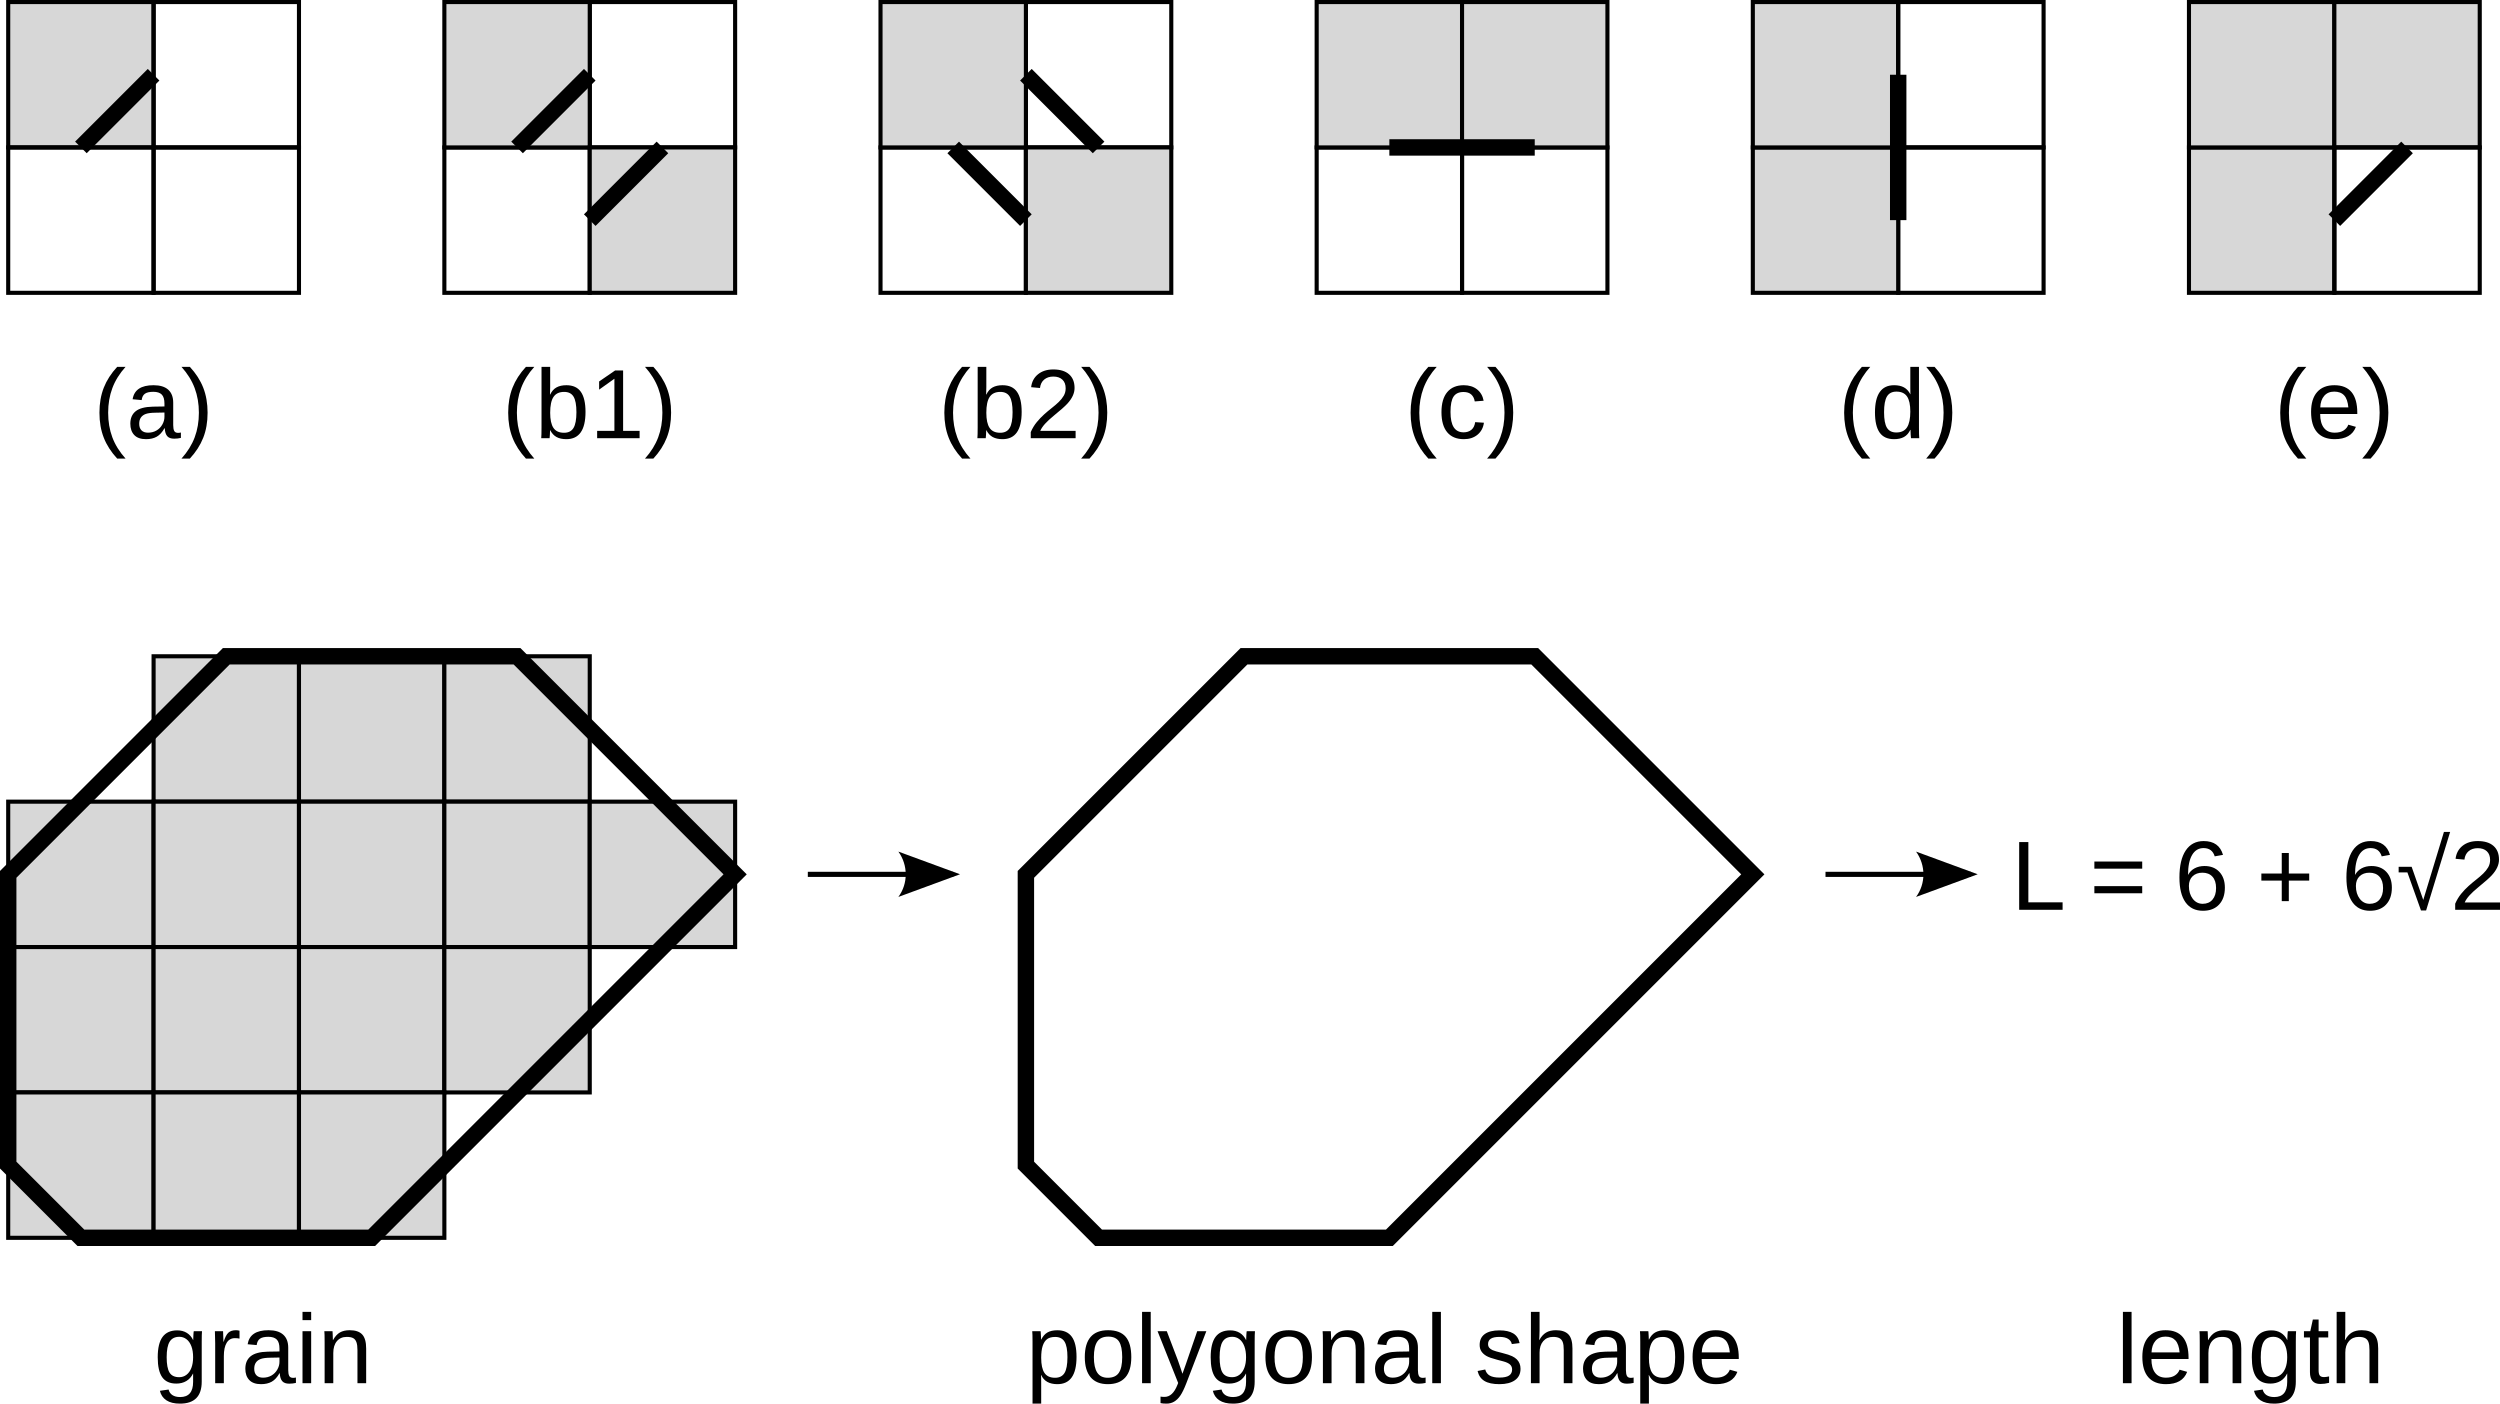
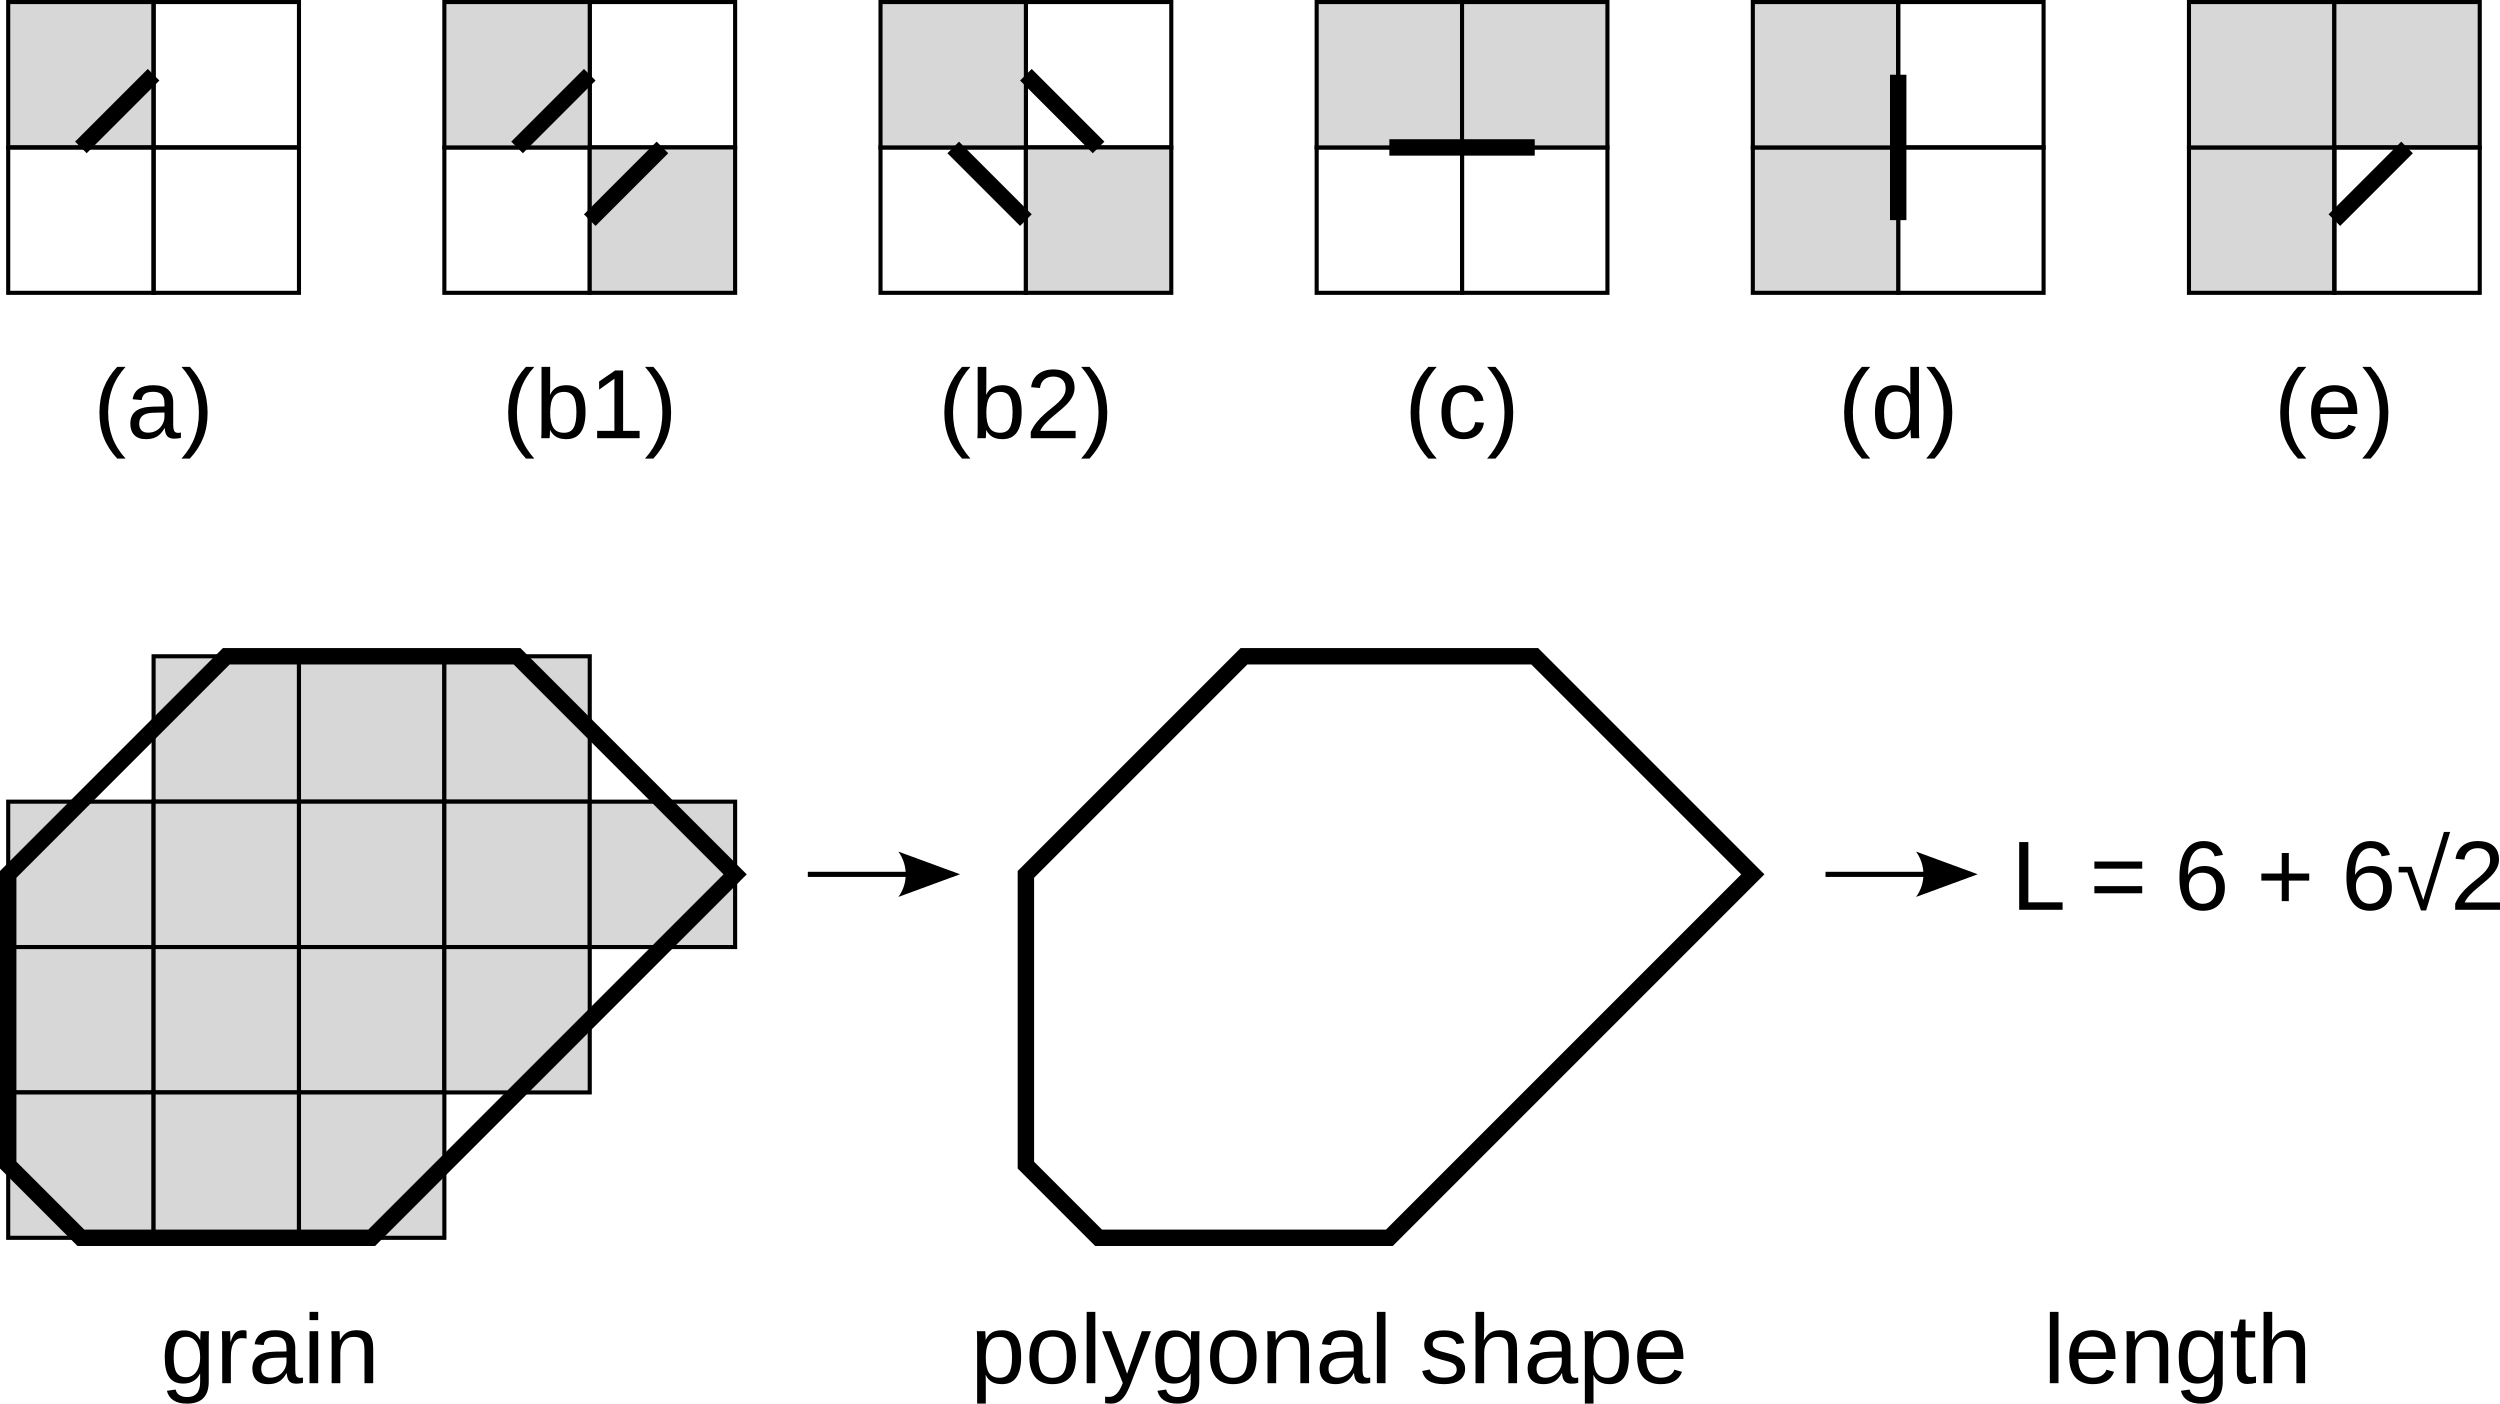
<svg xmlns="http://www.w3.org/2000/svg" width="304.65" height="171.047" viewBox="63 63 4089.085 2152.346" id="svg2" version="1.1">
  <defs id="defs58">
    <marker orient="auto" refY="0" refX="0" id="Arrow2Lend" style="overflow:visible">
      <path id="path4178" style="font-size:12px;fill-rule:evenodd;stroke-width:0.625;stroke-linejoin:round" d="M 8.719,4.034 -2.207,0.016 8.719,-4.002 c -1.745,2.372 -1.735,5.617 -6e-7,8.035 z" transform="matrix(-1.1,0,0,-1.1,-1.1,0)" />
    </marker>
    <marker orient="auto" refY="0" refX="0" id="Arrow1Mend" style="overflow:visible">
      <path id="path4166" d="M 0,0 5,-5 -12.5,0 5,5 0,0 z" style="fill-rule:evenodd;stroke:#000000;stroke-width:1pt;marker-start:none" transform="matrix(-0.4,0,0,-0.4,-4,0)" />
    </marker>
  </defs>
  <g id="g3747" transform="translate(5.033334,-7.002066)">
    <rect y="1.613" x="71.389" height="237.795" width="237.795" id="rect2838" style="color:#000000;fill:#d7d7d7;fill-opacity:1;stroke:#000000;stroke-width:6.711;stroke-miterlimit:4;stroke-opacity:1;stroke-dasharray:none;marker:none;visibility:visible;display:inline;overflow:visible;enable-background:accumulate" />
    <rect y="1.613" x="309.184" height="237.795" width="237.795" id="rect2840-2" style="color:#000000;fill:none;stroke:#000000;stroke-width:6.711;stroke-miterlimit:4;stroke-opacity:1;stroke-dasharray:none;marker:none;visibility:visible;display:inline;overflow:visible;enable-background:accumulate" />
    <rect y="239.408" x="309.184" height="237.795" width="237.795" id="rect2840-24" style="color:#000000;fill:none;stroke:#000000;stroke-width:6.711;stroke-miterlimit:4;stroke-opacity:1;stroke-dasharray:none;marker:none;visibility:visible;display:inline;overflow:visible;enable-background:accumulate" />
    <rect y="239.408" x="71.389" height="237.795" width="237.795" id="rect2840-6" style="color:#000000;fill:none;stroke:#000000;stroke-width:6.711;stroke-miterlimit:4;stroke-opacity:1;stroke-dasharray:none;marker:none;visibility:visible;display:inline;overflow:visible;enable-background:accumulate" />
    <path id="path3851" d="M 309.184,120.511 190.287,239.408" style="color:#000000;fill:#d7d7d7;fill-opacity:1;stroke:#000000;stroke-width:26.844;stroke-linecap:butt;stroke-linejoin:miter;stroke-miterlimit:4;stroke-opacity:1;stroke-dasharray:none;stroke-dashoffset:0;marker:none;visibility:visible;display:inline;overflow:visible;enable-background:accumulate" />
  </g>
  <g id="g3754" transform="translate(5.033334,-7.002066)">
    <rect y="1.613" x="1022.57" height="237.795" width="237.795" id="rect2840" style="color:#000000;fill:none;stroke:#000000;stroke-width:6.711;stroke-miterlimit:4;stroke-opacity:1;stroke-dasharray:none;marker:none;visibility:visible;display:inline;overflow:visible;enable-background:accumulate" />
    <rect y="239.408" x="784.775" height="237.795" width="237.795" id="rect2840-7" style="color:#000000;fill:none;stroke:#000000;stroke-width:6.711;stroke-miterlimit:4;stroke-opacity:1;stroke-dasharray:none;marker:none;visibility:visible;display:inline;overflow:visible;enable-background:accumulate" />
    <rect y="1.613" x="784.775" height="237.795" width="237.795" id="rect2838-2" style="color:#000000;fill:#d7d7d7;fill-opacity:1;stroke:#000000;stroke-width:6.711;stroke-miterlimit:4;stroke-opacity:1;stroke-dasharray:none;marker:none;visibility:visible;display:inline;overflow:visible;enable-background:accumulate" />
    <rect y="239.408" x="1022.57" height="237.795" width="237.795" id="rect2838-4" style="color:#000000;fill:#d7d7d7;fill-opacity:1;stroke:#000000;stroke-width:6.711;stroke-miterlimit:4;stroke-opacity:1;stroke-dasharray:none;marker:none;visibility:visible;display:inline;overflow:visible;enable-background:accumulate" />
    <path id="path3853" d="M 1022.57,120.511 903.672,239.408" style="color:#000000;fill:#d7d7d7;fill-opacity:1;stroke:#000000;stroke-width:26.844;stroke-linecap:butt;stroke-linejoin:miter;stroke-miterlimit:4;stroke-opacity:1;stroke-dasharray:none;stroke-dashoffset:0;marker:none;visibility:visible;display:inline;overflow:visible;enable-background:accumulate" />
    <path id="path3855" d="M 1141.468,239.408 1022.57,358.306" style="color:#000000;fill:#d7d7d7;fill-opacity:1;stroke:#000000;stroke-width:26.844;stroke-linecap:butt;stroke-linejoin:miter;stroke-miterlimit:4;stroke-opacity:1;stroke-dasharray:none;stroke-dashoffset:0;marker:none;visibility:visible;display:inline;overflow:visible;enable-background:accumulate" />
  </g>
  <g id="g3784" transform="translate(5.033334,-7.002066)">
    <rect y="239.408" x="3638.318" height="237.795" width="237.795" id="rect2838-83" style="color:#000000;fill:#d7d7d7;fill-opacity:1;stroke:#000000;stroke-width:6.711;stroke-miterlimit:4;stroke-opacity:1;stroke-dasharray:none;marker:none;visibility:visible;display:inline;overflow:visible;enable-background:accumulate" />
    <rect y="1.613" x="3638.318" height="237.795" width="237.795" id="rect2838-24" style="color:#000000;fill:#d7d7d7;fill-opacity:1;stroke:#000000;stroke-width:6.711;stroke-miterlimit:4;stroke-opacity:1;stroke-dasharray:none;marker:none;visibility:visible;display:inline;overflow:visible;enable-background:accumulate" />
    <rect y="1.613" x="3876.113" height="237.795" width="237.795" id="rect2838-1" style="color:#000000;fill:#d7d7d7;fill-opacity:1;stroke:#000000;stroke-width:6.711;stroke-miterlimit:4;stroke-opacity:1;stroke-dasharray:none;marker:none;visibility:visible;display:inline;overflow:visible;enable-background:accumulate" />
    <rect y="239.408" x="3876.113" height="237.795" width="237.795" id="rect2840-08-71" style="color:#000000;fill:none;stroke:#000000;stroke-width:6.711;stroke-miterlimit:4;stroke-opacity:1;stroke-dasharray:none;marker:none;visibility:visible;display:inline;overflow:visible;enable-background:accumulate" />
    <path id="path3857" d="M 3995.011,239.408 3876.113,358.306" style="color:#000000;fill:#d7d7d7;fill-opacity:1;stroke:#000000;stroke-width:26.844;stroke-linecap:butt;stroke-linejoin:miter;stroke-miterlimit:4;stroke-opacity:1;stroke-dasharray:none;stroke-dashoffset:0;marker:none;visibility:visible;display:inline;overflow:visible;enable-background:accumulate" />
  </g>
  <g id="g3762" transform="translate(5.033334,-7.002066)">
    <rect y="239.408" x="1498.161" height="237.795" width="237.795" id="rect2840-3" style="color:#000000;fill:none;stroke:#000000;stroke-width:6.711;stroke-miterlimit:4;stroke-opacity:1;stroke-dasharray:none;marker:none;visibility:visible;display:inline;overflow:visible;enable-background:accumulate" />
    <rect y="1.613" x="1735.956" height="237.795" width="237.795" id="rect2840-38" style="color:#000000;fill:none;stroke:#000000;stroke-width:6.711;stroke-miterlimit:4;stroke-opacity:1;stroke-dasharray:none;marker:none;visibility:visible;display:inline;overflow:visible;enable-background:accumulate" />
    <rect y="1.613" x="1498.161" height="237.795" width="237.795" id="rect2838-27" style="color:#000000;fill:#d7d7d7;fill-opacity:1;stroke:#000000;stroke-width:6.711;stroke-miterlimit:4;stroke-opacity:1;stroke-dasharray:none;marker:none;visibility:visible;display:inline;overflow:visible;enable-background:accumulate" />
    <rect y="239.408" x="1735.956" height="237.795" width="237.795" id="rect2838-25" style="color:#000000;fill:#d7d7d7;fill-opacity:1;stroke:#000000;stroke-width:6.711;stroke-miterlimit:4;stroke-opacity:1;stroke-dasharray:none;marker:none;visibility:visible;display:inline;overflow:visible;enable-background:accumulate" />
    <path id="path3859" d="m 1735.956,120.511 118.898,118.897" style="color:#000000;fill:#d7d7d7;fill-opacity:1;stroke:#000000;stroke-width:26.844;stroke-linecap:butt;stroke-linejoin:miter;stroke-miterlimit:4;stroke-opacity:1;stroke-dasharray:none;stroke-dashoffset:0;marker:none;visibility:visible;display:inline;overflow:visible;enable-background:accumulate" />
    <path id="path3861" d="M 1617.058,239.408 1735.956,358.306" style="color:#000000;fill:#d7d7d7;fill-opacity:1;stroke:#000000;stroke-width:26.844;stroke-linecap:butt;stroke-linejoin:miter;stroke-miterlimit:4;stroke-opacity:1;stroke-dasharray:none;stroke-dashoffset:0;marker:none;visibility:visible;display:inline;overflow:visible;enable-background:accumulate" />
  </g>
  <g id="g3770" transform="translate(5.033334,-7.002066)">
    <rect y="239.408" x="2211.547" height="237.795" width="237.795" id="rect2840-0" style="color:#000000;fill:none;stroke:#000000;stroke-width:6.711;stroke-miterlimit:4;stroke-opacity:1;stroke-dasharray:none;marker:none;visibility:visible;display:inline;overflow:visible;enable-background:accumulate" />
    <rect y="239.408" x="2449.342" height="237.795" width="237.795" id="rect2840-76" style="color:#000000;fill:none;stroke:#000000;stroke-width:6.711;stroke-miterlimit:4;stroke-opacity:1;stroke-dasharray:none;marker:none;visibility:visible;display:inline;overflow:visible;enable-background:accumulate" />
    <rect y="1.613" x="2211.546" height="237.795" width="237.795" id="rect2838-44" style="color:#000000;fill:#d7d7d7;fill-opacity:1;stroke:#000000;stroke-width:6.711;stroke-miterlimit:4;stroke-opacity:1;stroke-dasharray:none;marker:none;visibility:visible;display:inline;overflow:visible;enable-background:accumulate" />
    <rect y="1.613" x="2449.342" height="237.795" width="237.795" id="rect2838-6" style="color:#000000;fill:#d7d7d7;fill-opacity:1;stroke:#000000;stroke-width:6.711;stroke-miterlimit:4;stroke-opacity:1;stroke-dasharray:none;marker:none;visibility:visible;display:inline;overflow:visible;enable-background:accumulate" />
    <path id="path3863" d="m 2330.444,239.408 237.795,0" style="color:#000000;fill:#d7d7d7;fill-opacity:1;stroke:#000000;stroke-width:26.844;stroke-linecap:butt;stroke-linejoin:miter;stroke-miterlimit:4;stroke-opacity:1;stroke-dasharray:none;stroke-dashoffset:0;marker:none;visibility:visible;display:inline;overflow:visible;enable-background:accumulate" />
  </g>
  <g id="g3777" transform="translate(5.033334,-7.002066)">
    <rect y="239.408" x="3162.727" height="237.795" width="237.795" id="rect2840-08" style="color:#000000;fill:none;stroke:#000000;stroke-width:6.711;stroke-miterlimit:4;stroke-opacity:1;stroke-dasharray:none;marker:none;visibility:visible;display:inline;overflow:visible;enable-background:accumulate" />
    <rect y="239.408" x="2924.932" height="237.795" width="237.795" id="rect2838-8" style="color:#000000;fill:#d7d7d7;fill-opacity:1;stroke:#000000;stroke-width:6.711;stroke-miterlimit:4;stroke-opacity:1;stroke-dasharray:none;marker:none;visibility:visible;display:inline;overflow:visible;enable-background:accumulate" />
    <rect y="1.613" x="2924.932" height="237.795" width="237.795" id="rect2838-23" style="color:#000000;fill:#d7d7d7;fill-opacity:1;stroke:#000000;stroke-width:6.711;stroke-miterlimit:4;stroke-opacity:1;stroke-dasharray:none;marker:none;visibility:visible;display:inline;overflow:visible;enable-background:accumulate" />
    <rect y="1.613" x="3162.727" height="237.795" width="237.795" id="rect2840-08-7" style="color:#000000;fill:none;stroke:#000000;stroke-width:6.711;stroke-miterlimit:4;stroke-opacity:1;stroke-dasharray:none;marker:none;visibility:visible;display:inline;overflow:visible;enable-background:accumulate" />
    <path id="path3865" d="m 3162.728,120.511 0,237.795" style="color:#000000;fill:#d7d7d7;fill-opacity:1;stroke:#000000;stroke-width:26.844;stroke-linecap:butt;stroke-linejoin:miter;stroke-miterlimit:4;stroke-opacity:1;stroke-dasharray:none;stroke-dashoffset:0;marker:none;visibility:visible;display:inline;overflow:visible;enable-background:accumulate" />
  </g>
  <g id="g4097" transform="translate(-699.9635,-4271.42)">
    <rect y="5336.11" x="1014.181" height="237.795" width="237.795" id="rect2838-2-4" style="color:#000000;fill:#d7d7d7;fill-opacity:1;stroke:#000000;stroke-width:6.711;stroke-miterlimit:4;stroke-opacity:1;stroke-dasharray:none;marker:none;visibility:visible;display:inline;overflow:visible;enable-background:accumulate" />
    <rect y="5336.11" x="1251.976" height="237.795" width="237.795" id="rect2838-2-3" style="color:#000000;fill:#d7d7d7;fill-opacity:1;stroke:#000000;stroke-width:6.711;stroke-miterlimit:4;stroke-opacity:1;stroke-dasharray:none;marker:none;visibility:visible;display:inline;overflow:visible;enable-background:accumulate" />
    <rect y="5336.11" x="1489.772" height="237.795" width="237.795" id="rect2838-2-7" style="color:#000000;fill:#d7d7d7;fill-opacity:1;stroke:#000000;stroke-width:6.711;stroke-miterlimit:4;stroke-opacity:1;stroke-dasharray:none;marker:none;visibility:visible;display:inline;overflow:visible;enable-background:accumulate" />
    <rect y="5573.905" x="776.386" height="237.795" width="237.795" id="rect2838-2-1" style="color:#000000;fill:#d7d7d7;fill-opacity:1;stroke:#000000;stroke-width:6.711;stroke-miterlimit:4;stroke-opacity:1;stroke-dasharray:none;marker:none;visibility:visible;display:inline;overflow:visible;enable-background:accumulate" />
    <rect y="5573.905" x="1014.181" height="237.795" width="237.795" id="rect2838-2-5" style="color:#000000;fill:#d7d7d7;fill-opacity:1;stroke:#000000;stroke-width:6.711;stroke-miterlimit:4;stroke-opacity:1;stroke-dasharray:none;marker:none;visibility:visible;display:inline;overflow:visible;enable-background:accumulate" />
    <rect y="5573.905" x="1251.976" height="237.795" width="237.795" id="rect2838-2-8" style="color:#000000;fill:#d7d7d7;fill-opacity:1;stroke:#000000;stroke-width:6.711;stroke-miterlimit:4;stroke-opacity:1;stroke-dasharray:none;marker:none;visibility:visible;display:inline;overflow:visible;enable-background:accumulate" />
    <rect y="5573.905" x="1489.772" height="237.795" width="237.795" id="rect2838-2-55" style="color:#000000;fill:#d7d7d7;fill-opacity:1;stroke:#000000;stroke-width:6.711;stroke-miterlimit:4;stroke-opacity:1;stroke-dasharray:none;marker:none;visibility:visible;display:inline;overflow:visible;enable-background:accumulate" />
    <rect y="5573.905" x="1727.567" height="237.795" width="237.795" id="rect2838-2-59" style="color:#000000;fill:#d7d7d7;fill-opacity:1;stroke:#000000;stroke-width:6.711;stroke-miterlimit:4;stroke-opacity:1;stroke-dasharray:none;marker:none;visibility:visible;display:inline;overflow:visible;enable-background:accumulate" />
    <rect y="5811.701" x="776.386" height="237.795" width="237.795" id="rect2838-2-6" style="color:#000000;fill:#d7d7d7;fill-opacity:1;stroke:#000000;stroke-width:6.711;stroke-miterlimit:4;stroke-opacity:1;stroke-dasharray:none;marker:none;visibility:visible;display:inline;overflow:visible;enable-background:accumulate" />
    <rect y="5811.701" x="1014.181" height="237.795" width="237.795" id="rect2838-2-53" style="color:#000000;fill:#d7d7d7;fill-opacity:1;stroke:#000000;stroke-width:6.711;stroke-miterlimit:4;stroke-opacity:1;stroke-dasharray:none;marker:none;visibility:visible;display:inline;overflow:visible;enable-background:accumulate" />
    <rect y="5811.701" x="1251.976" height="237.795" width="237.795" id="rect2838-2-76" style="color:#000000;fill:#d7d7d7;fill-opacity:1;stroke:#000000;stroke-width:6.711;stroke-miterlimit:4;stroke-opacity:1;stroke-dasharray:none;marker:none;visibility:visible;display:inline;overflow:visible;enable-background:accumulate" />
    <rect y="5811.701" x="1489.772" height="237.795" width="237.795" id="rect2838-2-2" style="color:#000000;fill:#d7d7d7;fill-opacity:1;stroke:#000000;stroke-width:6.711;stroke-miterlimit:4;stroke-opacity:1;stroke-dasharray:none;marker:none;visibility:visible;display:inline;overflow:visible;enable-background:accumulate" />
    <rect y="6049.496" x="776.386" height="237.795" width="237.795" id="rect2838-2-64" style="color:#000000;fill:#d7d7d7;fill-opacity:1;stroke:#000000;stroke-width:6.711;stroke-miterlimit:4;stroke-opacity:1;stroke-dasharray:none;marker:none;visibility:visible;display:inline;overflow:visible;enable-background:accumulate" />
    <rect y="6049.496" x="1014.181" height="237.795" width="237.795" id="rect2838-2-36" style="color:#000000;fill:#d7d7d7;fill-opacity:1;stroke:#000000;stroke-width:6.711;stroke-miterlimit:4;stroke-opacity:1;stroke-dasharray:none;marker:none;visibility:visible;display:inline;overflow:visible;enable-background:accumulate" />
    <rect y="6049.496" x="1251.976" height="237.795" width="237.795" id="rect2838-2-48" style="color:#000000;fill:#d7d7d7;fill-opacity:1;stroke:#000000;stroke-width:6.711;stroke-miterlimit:4;stroke-opacity:1;stroke-dasharray:none;marker:none;visibility:visible;display:inline;overflow:visible;enable-background:accumulate" />
  </g>
  <path style="color:#000000;fill:none;stroke:#000000;stroke-width:26.844;stroke-linecap:butt;stroke-linejoin:miter;stroke-miterlimit:4;stroke-opacity:1;stroke-dasharray:none;stroke-dashoffset:0;marker:none;visibility:visible;display:inline;overflow:visible;enable-background:accumulate" d="m 1978.785,1183.587 -118.898,118.898 -118.898,118.898 0,237.795 0,237.795 118.898,118.898 237.795,0 237.795,0 118.898,-118.898 118.898,-118.898 118.897,-118.898 118.898,-118.898 118.898,-118.897 -118.898,-118.898 -118.898,-118.898 -118.897,-118.898 -237.795,0 -237.795,0 -118.898,118.898 z" id="path4028" />
  <path id="path4043" d="m 314.218,1183.588 -118.898,118.898 -118.898,118.898 0,237.795 0,237.795 118.898,118.898 237.795,0 237.795,0 118.898,-118.898 118.898,-118.898 118.897,-118.898 118.898,-118.898 118.898,-118.897 -118.898,-118.898 -118.898,-118.898 -118.897,-118.898 -237.795,0 -237.795,0 -118.898,118.898 z" style="color:#000000;fill:none;stroke:#000000;stroke-width:26.844;stroke-linecap:butt;stroke-linejoin:miter;stroke-miterlimit:4;stroke-opacity:1;stroke-dasharray:none;stroke-dashoffset:0;marker:none;visibility:visible;display:inline;overflow:visible;enable-background:accumulate" />
  <text xml:space="preserve" style="font-size:161.067px;font-style:normal;font-variant:normal;font-weight:normal;font-stretch:normal;font-family:Liberation Sans;-inkscape-font-specification:Liberation Sans" x="215.674" y="707.997" id="text4114">
    <tspan id="tspan4116" x="215.674" y="707.997">(a)</tspan>
  </text>
  <text xml:space="preserve" style="font-size:161.067px;font-style:normal;font-variant:normal;font-weight:normal;font-stretch:normal;font-family:Liberation Sans;-inkscape-font-specification:Liberation Sans" x="884.232" y="707.997" id="text4118">
    <tspan id="tspan4120" x="884.232" y="707.997">(b1)</tspan>
  </text>
  <text xml:space="preserve" style="font-size:161.067px;font-style:normal;font-variant:normal;font-weight:normal;font-stretch:normal;font-family:Liberation Sans;-inkscape-font-specification:Liberation Sans" x="1597.618" y="707.997" id="text4122">
    <tspan id="tspan4124" x="1597.618" y="707.997">(b2)</tspan>
  </text>
  <text xml:space="preserve" style="font-size:161.067px;font-style:normal;font-variant:normal;font-weight:normal;font-stretch:normal;font-family:Liberation Sans;-inkscape-font-specification:Liberation Sans" x="2360.236" y="707.997" id="text4126">
    <tspan id="tspan4128" x="2360.236" y="707.997">(c)</tspan>
  </text>
  <text xml:space="preserve" style="font-size:161.067px;font-style:normal;font-variant:normal;font-weight:normal;font-stretch:normal;font-family:Liberation Sans;-inkscape-font-specification:Liberation Sans" x="3069.375" y="707.997" id="text4130">
    <tspan id="tspan4132" x="3069.375" y="707.997">(d)</tspan>
  </text>
  <text xml:space="preserve" style="font-size:161.067px;font-style:normal;font-variant:normal;font-weight:normal;font-stretch:normal;font-family:Liberation Sans;-inkscape-font-specification:Liberation Sans" x="3782.604" y="707.997" id="text4134">
    <tspan id="tspan4136" x="3782.604" y="707.997">(e)</tspan>
  </text>
-   <text xml:space="preserve" style="font-size:161.067px;font-style:normal;font-variant:normal;font-weight:normal;font-stretch:normal;font-family:Liberation Sans;-inkscape-font-specification:Liberation Sans" x="314.218" y="2253.666" id="text4138">
-     <tspan id="tspan4140" x="314.218" y="2253.666">grain</tspan>
+   <text xml:space="preserve" style="font-size:161.067px;font-style:normal;font-variant:normal;font-weight:normal;font-stretch:normal;text-align:center;text-anchor:middle;font-family:Liberation Sans;-inkscape-font-specification:Liberation Sans" x="571.905" y="2253.666" id="text4138">
+     <tspan id="tspan4140" x="571.905" y="2253.666">grain</tspan>
  </text>
-   <text xml:space="preserve" style="font-size:161.067px;font-style:normal;font-variant:normal;font-weight:normal;font-stretch:normal;font-family:Liberation Sans;-inkscape-font-specification:Liberation Sans" x="1740.989" y="2253.666" id="text4142">
-     <tspan id="tspan4144" x="1740.989" y="2253.666">polygonal shape</tspan>
+   <text xml:space="preserve" style="font-size:161.067px;font-style:normal;font-variant:normal;font-weight:normal;font-stretch:normal;text-align:center;text-anchor:middle;font-family:Liberation Sans;-inkscape-font-specification:Liberation Sans" x="2304.084" y="2253.666" id="text4142">
+     <tspan id="tspan4144" x="2304.084" y="2253.666">polygonal shape</tspan>
  </text>
  <text xml:space="preserve" style="font-size:161.067px;font-style:normal;font-variant:normal;font-weight:normal;font-stretch:normal;text-align:start;line-height:125%;writing-mode:lr-tb;text-anchor:start;font-family:Liberation Sans;-inkscape-font-specification:Liberation Sans" x="3352.414" y="1479.38" id="text4146">
    <tspan id="tspan4150" x="3352.414" y="1479.38">L = 6 + 6√2</tspan>
  </text>
  <path style="color:#000000;fill:none;stroke:#000000;stroke-width:8.389;stroke-linecap:butt;stroke-linejoin:miter;stroke-miterlimit:4;stroke-opacity:1;stroke-dasharray:none;stroke-dashoffset:0;marker:none;marker-end:url(#Arrow2Lend);visibility:visible;display:inline;overflow:visible;enable-background:accumulate" d="m 1384.296,1421.383 237.795,10e-5" id="path4152" />
  <path id="path4790" d="m 3048.863,1421.383 237.795,2e-4" style="color:#000000;fill:none;stroke:#000000;stroke-width:8.389;stroke-linecap:butt;stroke-linejoin:miter;stroke-miterlimit:4;stroke-opacity:1;stroke-dasharray:none;stroke-dashoffset:0;marker:none;marker-end:url(#Arrow2Lend);visibility:visible;display:inline;overflow:visible;enable-background:accumulate" />
-   <text xml:space="preserve" style="font-size:161.067px;font-style:normal;font-variant:normal;font-weight:normal;font-stretch:normal;font-family:Liberation Sans;-inkscape-font-specification:Liberation Sans" x="3524.454" y="2253.666" id="text4792">
-     <tspan id="tspan4794" x="3524.454" y="2253.666">length</tspan>
+   <text xml:space="preserve" style="font-size:161.067px;font-style:normal;font-variant:normal;font-weight:normal;font-stretch:normal;text-align:center;text-anchor:middle;font-family:Liberation Sans;-inkscape-font-specification:Liberation Sans" x="3691.473" y="2253.666" id="text4792">
+     <tspan id="tspan4794" x="3691.473" y="2253.666">length</tspan>
  </text>
</svg>
